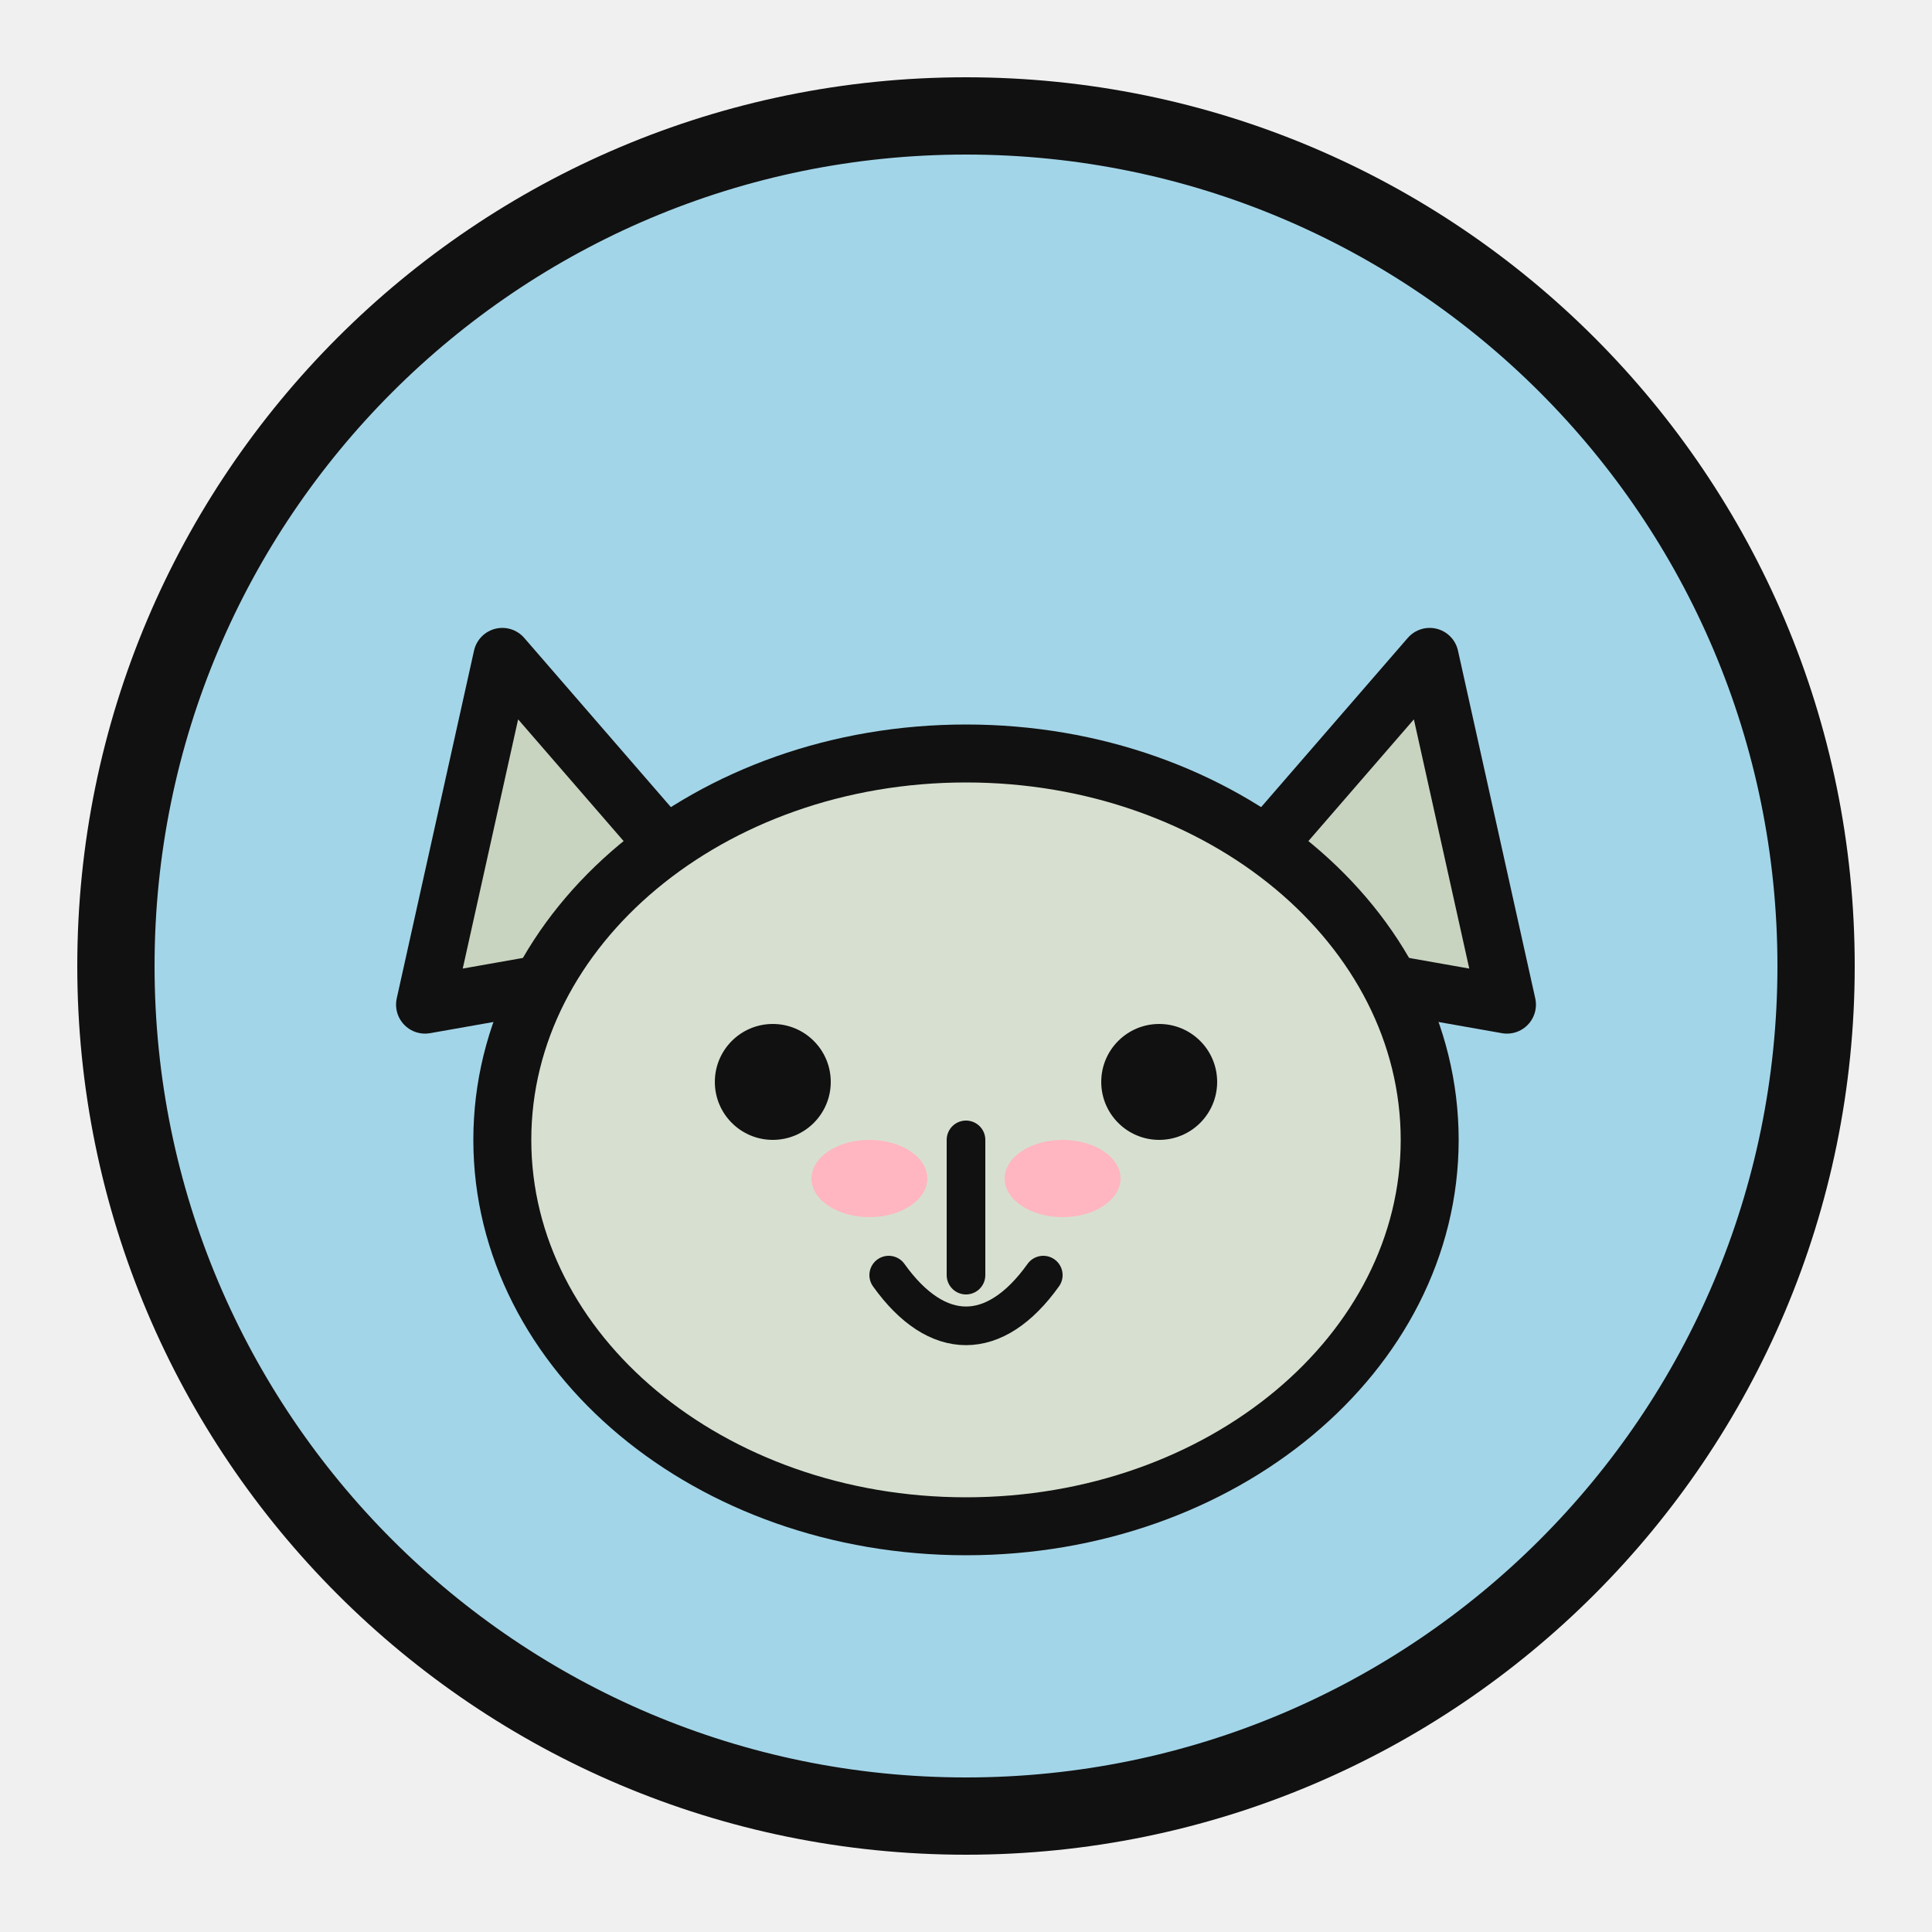
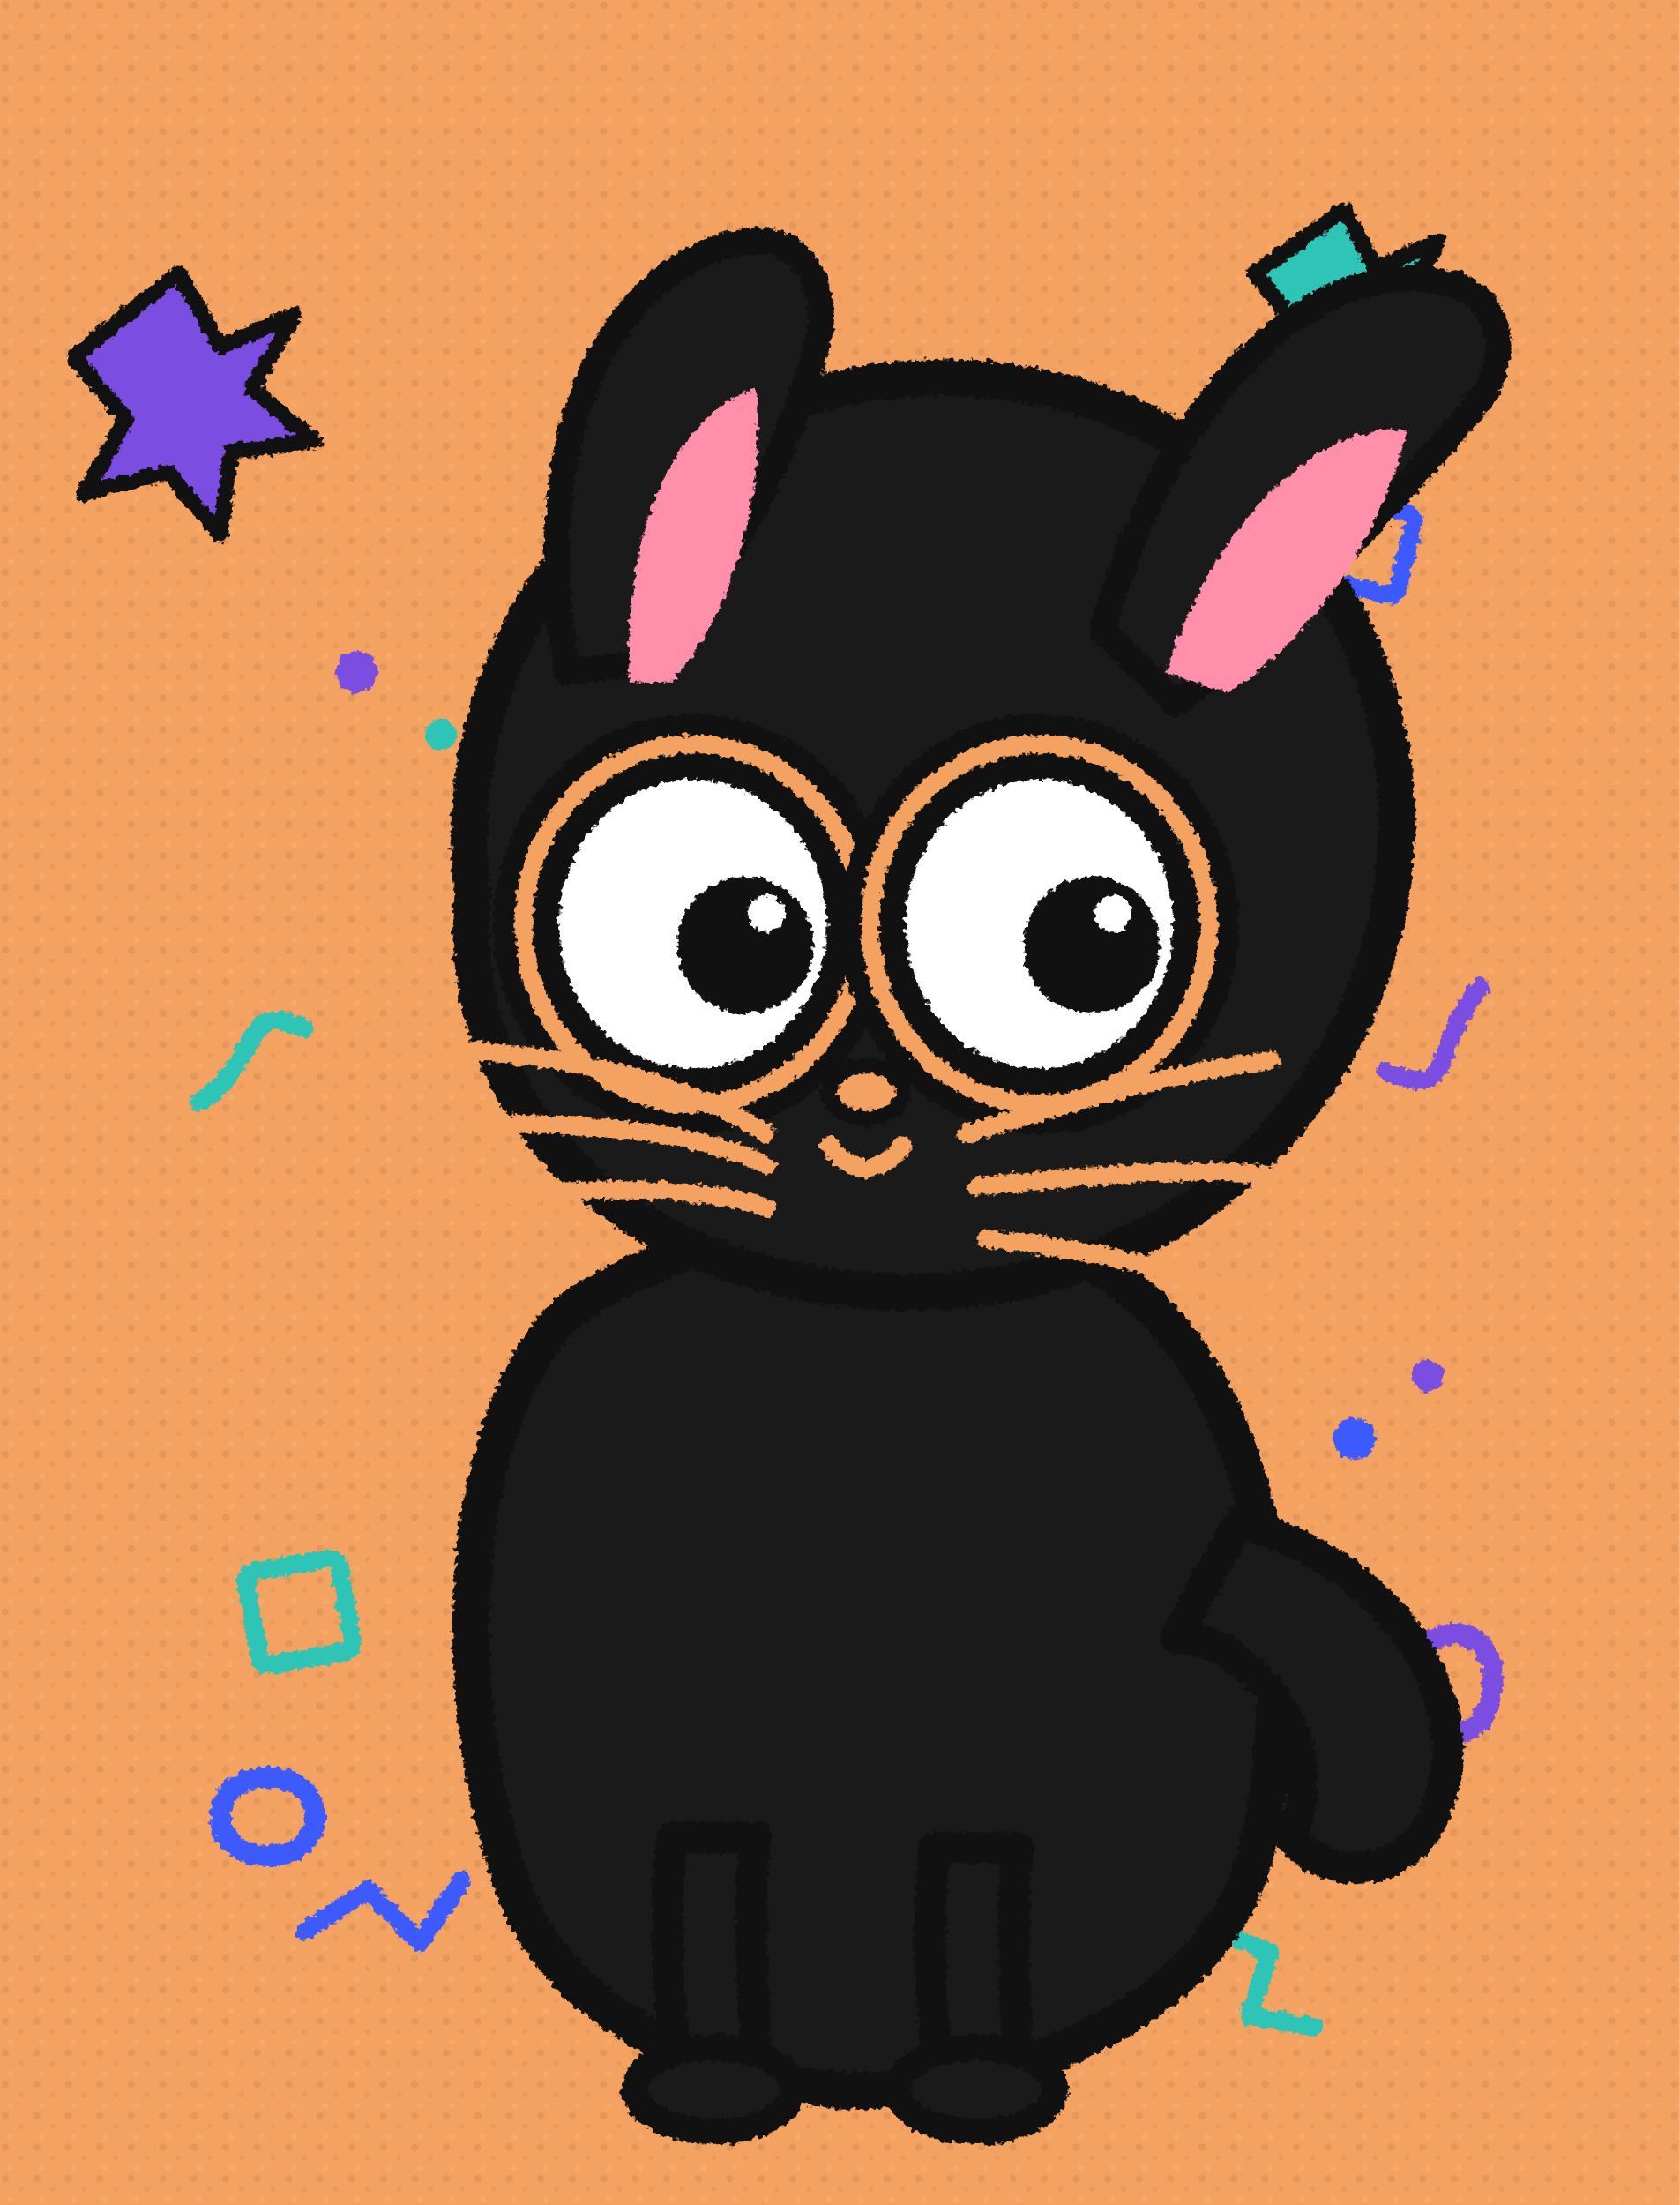
- <svg xmlns="http://www.w3.org/2000/svg" viewBox="0 0 200 200" role="img" aria-label="Miso the cat">
-   <circle cx="100" cy="100" r="88" fill="#A3D5E8" stroke="#111" stroke-width="8" />
-   <polygon points="52,68 78,98 44,104" fill="#C8D4C0" stroke="#111" stroke-width="6" stroke-linejoin="round" />
-   <polygon points="148,68 122,98 156,104" fill="#C8D4C0" stroke="#111" stroke-width="6" stroke-linejoin="round" />
-   <ellipse cx="100" cy="118" rx="48" ry="40" fill="#D7E0D0" stroke="#111" stroke-width="6" />
-   <circle cx="80" cy="112" r="6" fill="#111" />
-   <circle cx="120" cy="112" r="6" fill="#111" />
-   <ellipse cx="90" cy="122" rx="6" ry="4" fill="#FFB6C1" />
-   <ellipse cx="110" cy="122" rx="6" ry="4" fill="#FFB6C1" />
-   <path d="M100 118v14" stroke="#111" stroke-width="4" stroke-linecap="round" />
-   <path d="M92 132c5 7 11 7 16 0" fill="none" stroke="#111" stroke-width="4" stroke-linecap="round" />
+ <svg xmlns="http://www.w3.org/2000/svg" viewBox="0 0 320 420" role="img" aria-label="Miso the cat">
+   <defs>
+     <filter id="crayonMiso" x="-8%" y="-8%" width="116%" height="116%">
+       <feTurbulence type="fractalNoise" baseFrequency="0.9" numOctaves="3" result="noise" />
+       <feDisplacementMap in="SourceGraphic" in2="noise" scale="1.8" xChannelSelector="R" yChannelSelector="G" />
+     </filter>
+     <pattern id="grainMiso" width="6" height="6" patternUnits="userSpaceOnUse">
+       <circle cx="1" cy="1" r="0.7" fill="#000" opacity="0.07" />
+       <circle cx="4" cy="3" r="0.5" fill="#000" opacity="0.05" />
+       <circle cx="2" cy="5" r="0.6" fill="#fff" opacity="0.08" />
+     </pattern>
+   </defs>
+   <rect width="320" height="420" fill="#F4A261" />
+   <rect width="320" height="420" fill="url(#grainMiso)" />
+   <g filter="url(#crayonMiso)" stroke-linecap="round" stroke-linejoin="round">
+     <path d="M34 52l8 14 14-6-8 14 12 10-16 2-2 16-10-12-16 4 8-14-10-12z" fill="#7B4DE0" stroke="#111" stroke-width="3" />
+     <path d="M256 40l6 11 12-5-7 12 10 8-14 2-1 13-9-10-13 3 7-12-8-10z" fill="#2EC4B6" stroke="#111" stroke-width="3" />
+     <path d="M42 346c0-10 18-10 18 0s-18 10-18 0" fill="none" stroke="#3D5AFE" stroke-width="4" />
+     <path d="M268 318c8-14 22-4 14 10-10 8-20-2-14-10z" fill="none" stroke="#7B4DE0" stroke-width="4" />
+     <rect x="48" y="298" width="18" height="18" rx="2" fill="none" stroke="#2EC4B6" stroke-width="3.5" transform="rotate(-10 57 307)" />
+     <rect x="252" y="96" width="16" height="16" rx="2" fill="none" stroke="#3D5AFE" stroke-width="3.5" transform="rotate(14 260 104)" />
+     <circle cx="68" cy="128" r="4" fill="#7B4DE0" />
+     <circle cx="84" cy="140" r="3" fill="#2EC4B6" />
+     <circle cx="258" cy="274" r="4" fill="#3D5AFE" />
+     <circle cx="272" cy="262" r="3" fill="#7B4DE0" />
+     <path d="M38 210c12-8 8-20 20-14" fill="none" stroke="#2EC4B6" stroke-width="3.5" />
+     <path d="M282 188c-10 12-4 22-18 16" fill="none" stroke="#7B4DE0" stroke-width="3.5" />
+     <path d="M58 368l12-8 10 10 8-12" fill="none" stroke="#3D5AFE" stroke-width="3.5" />
+     <path d="M228 366l14 6-4 12 12 2" fill="none" stroke="#2EC4B6" stroke-width="3.5" />
+     <path d="M108 250          c-20 20 -24 70 -10 110          c10 28 48 40 72 38          c30-2 64-18 70-48          c8-40 0-84-24-104          c-22-18 -78-18 -108 4z" fill="#1A1A1A" stroke="#111" stroke-width="7" />
+     <path d="M128 350c-2 20 0 40 2 48c2 4 12 4 14 0c0-16-2-34 0-48z" fill="#1A1A1A" stroke="#111" stroke-width="6" />
+     <path d="M178 352c-2 20 0 40 2 48c2 4 12 4 14 0c0-16-2-34 0-48z" fill="#1A1A1A" stroke="#111" stroke-width="6" />
+     <ellipse cx="136" cy="398" rx="15" ry="8" fill="#1A1A1A" stroke="#111" stroke-width="5" />
+     <ellipse cx="186" cy="398" rx="15" ry="8" fill="#1A1A1A" stroke="#111" stroke-width="5" />
+     <path d="M236 290c30 8 48 36 36 58c-6 10-20 10-26 2c4-10 2-22-6-30c-6-6-10-8-16-8z" fill="#1A1A1A" stroke="#111" stroke-width="6" />
+     <path d="M90 170          c-6-52 34-96 86-98          c52-2 92 38 90 88          c-2 48-40 84-88 86          c-52 2-92-30-88-76z" fill="#1A1A1A" stroke="#111" stroke-width="7" />
+     <path d="M108 128c-8-48 10-78 34-82c10-2 16 8 14 18c-6 24-18 46-32 62z" fill="#1A1A1A" stroke="#111" stroke-width="5" />
+     <path d="M120 130c-2-30 10-52 24-56c2 20-4 42-16 56z" fill="#FF8FAB" />
+     <path d="M210 120c14-50 44-72 66-66c10 2 12 14 6 22c-18 22-40 44-58 58z" fill="#1A1A1A" stroke="#111" stroke-width="5" />
+     <path d="M222 128c10-30 30-48 46-46c-4 18-16 38-34 50z" fill="#FF8FAB" />
+     <ellipse cx="132" cy="176" rx="36" ry="38" fill="#F4A261" stroke="#111" stroke-width="4" />
+     <ellipse cx="198" cy="176" rx="36" ry="38" fill="#F4A261" stroke="#111" stroke-width="4" />
+     <ellipse cx="132" cy="176" rx="28" ry="30" fill="#FFF" stroke="#111" stroke-width="5" />
+     <ellipse cx="198" cy="176" rx="28" ry="30" fill="#FFF" stroke="#111" stroke-width="5" />
+     <circle cx="142" cy="180" r="13" fill="#111" />
+     <circle cx="208" cy="180" r="13" fill="#111" />
+     <circle cx="146" cy="174" r="3.5" fill="#FFF" />
+     <circle cx="212" cy="174" r="3.5" fill="#FFF" />
+     <ellipse cx="165" cy="208" rx="7" ry="5" fill="#F4A261" stroke="#111" stroke-width="3" />
+     <path d="M158 218c4 6 10 6 14 0" fill="none" stroke="#F4A261" stroke-width="3.5" />
+     <path d="M88 200c28 2 46 8 58 16" fill="none" stroke="#F4A261" stroke-width="3.5" />
+     <path d="M90 214c26 0 44 2 56 8" fill="none" stroke="#F4A261" stroke-width="3.5" />
+     <path d="M92 228c24-2 42-2 54 2" fill="none" stroke="#F4A261" stroke-width="3.5" />
+     <path d="M184 216c20-6 40-12 58-14" fill="none" stroke="#F4A261" stroke-width="3.5" />
+     <path d="M186 226c22-2 42-4 56-2" fill="none" stroke="#F4A261" stroke-width="3.5" />
+     <path d="M188 236c20 2 38 6 52 12" fill="none" stroke="#F4A261" stroke-width="3.5" />
+   </g>
</svg>
